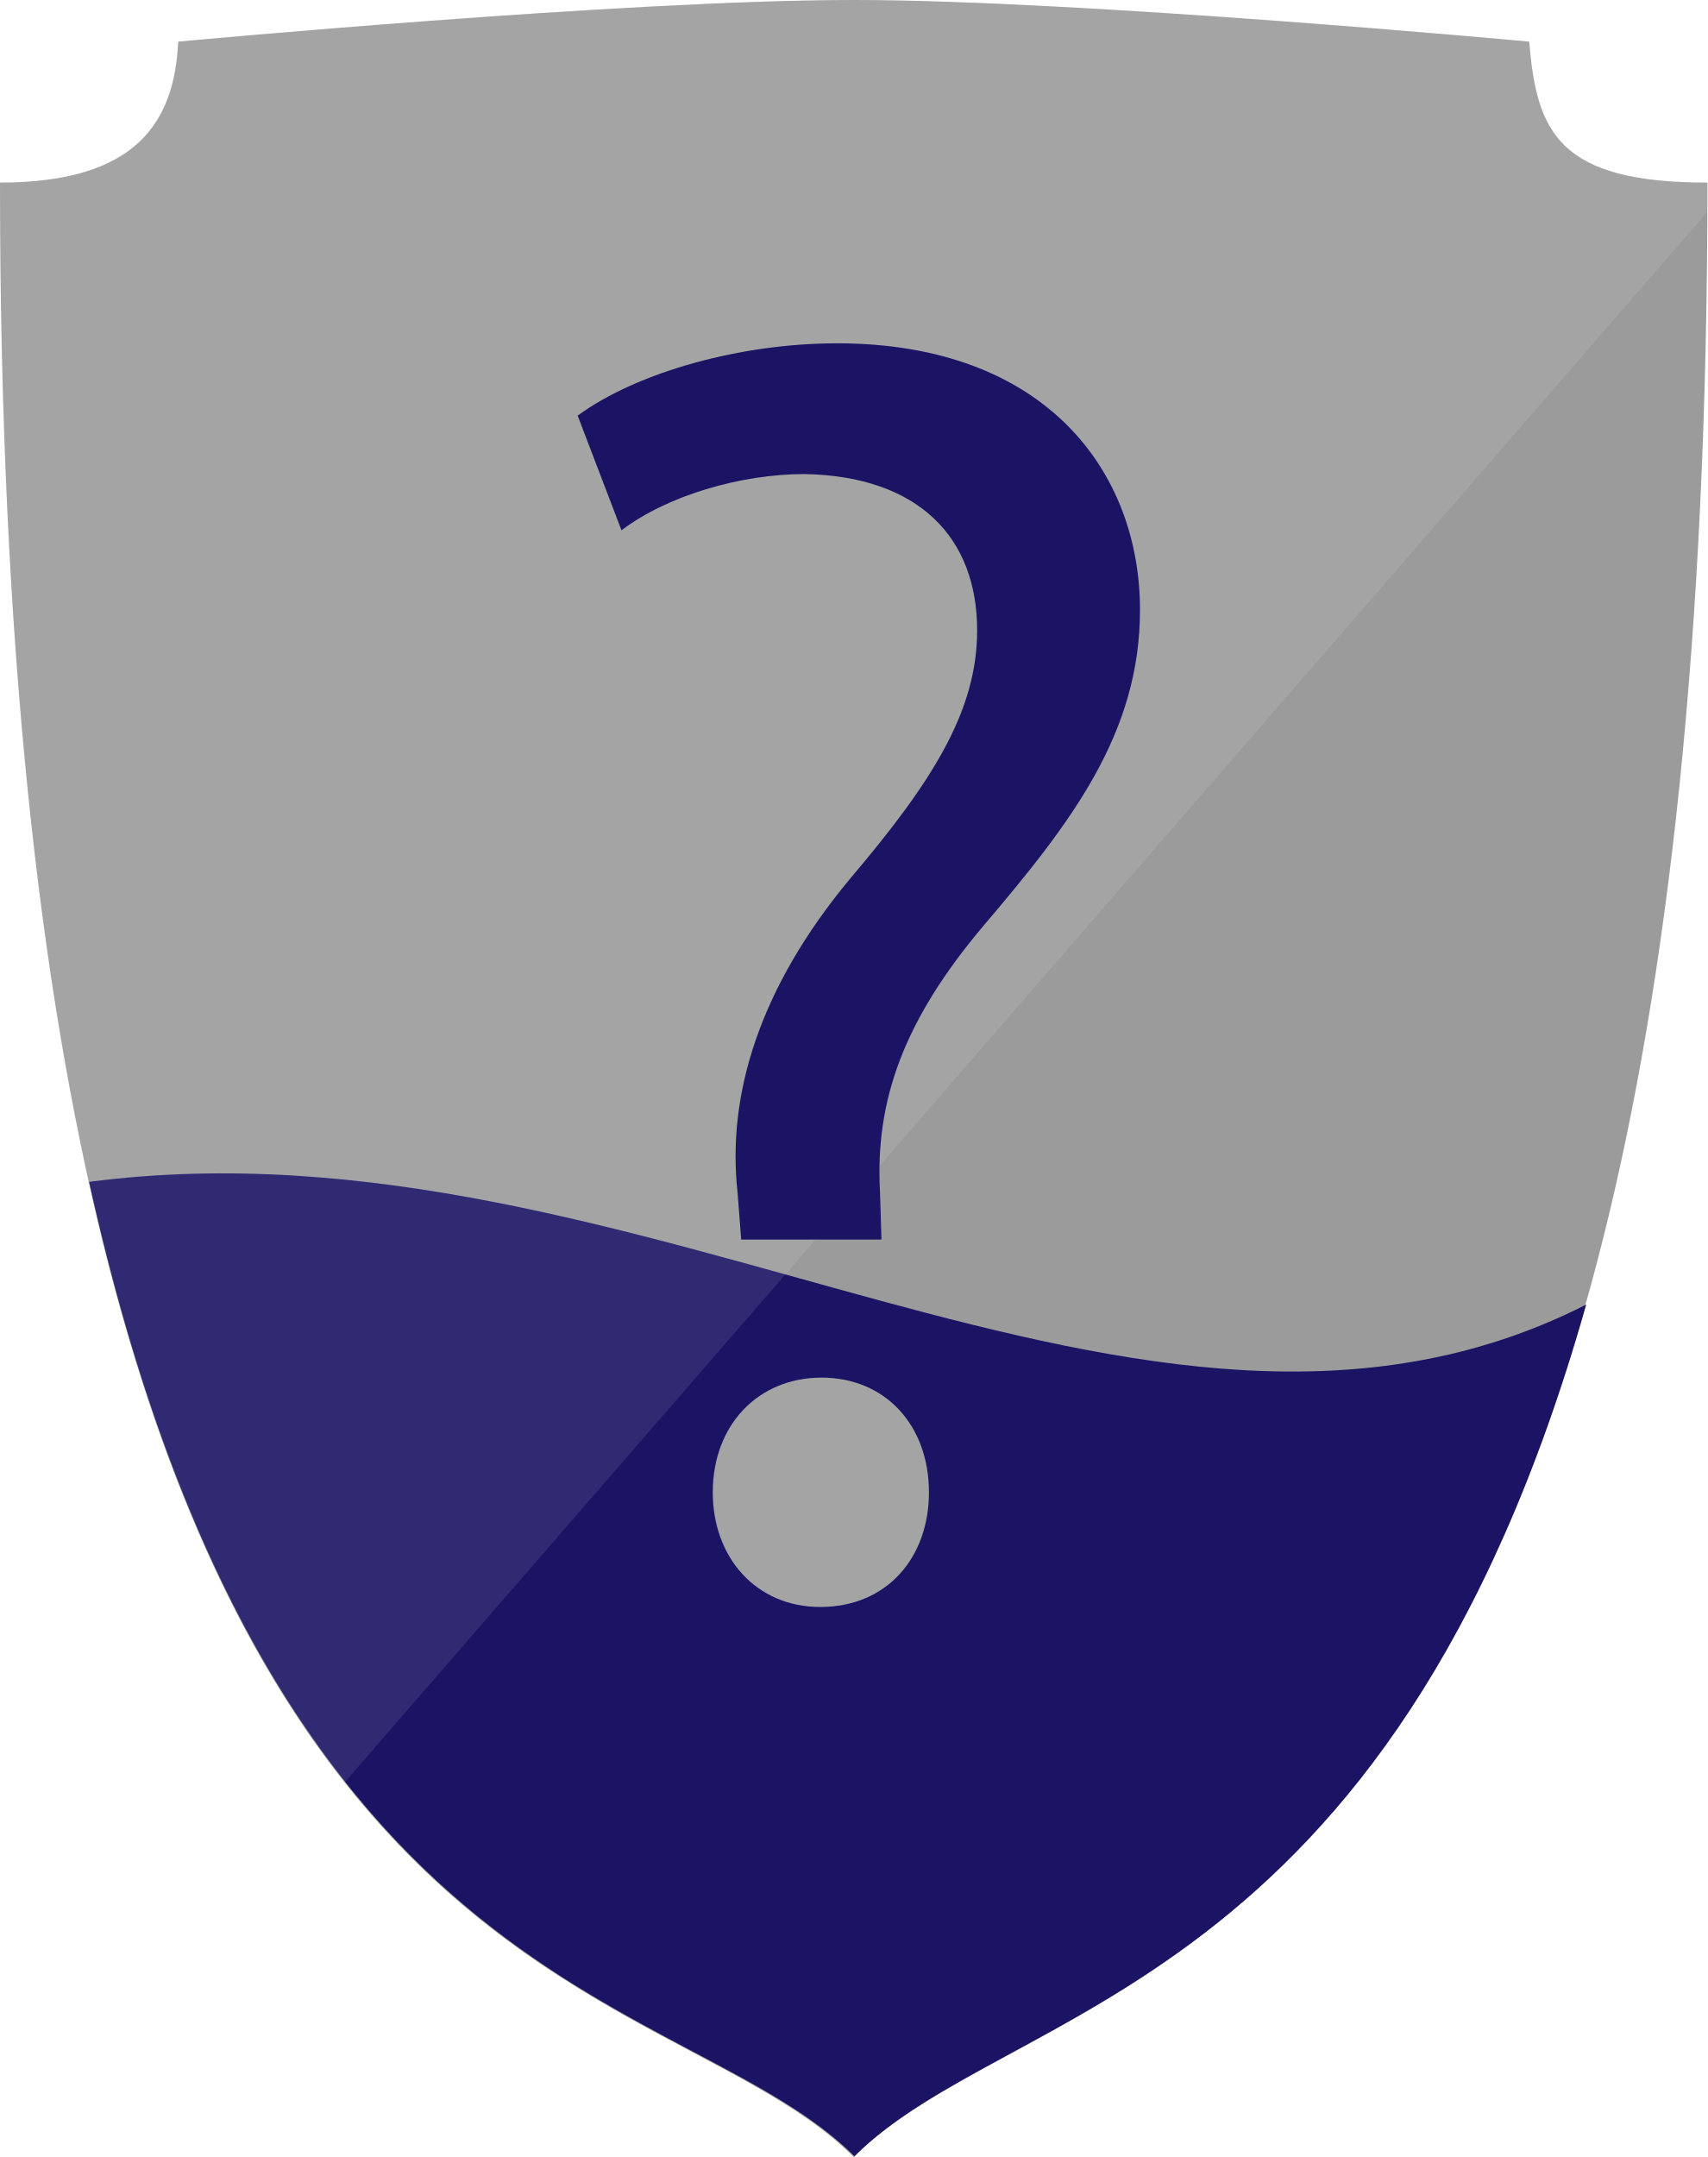
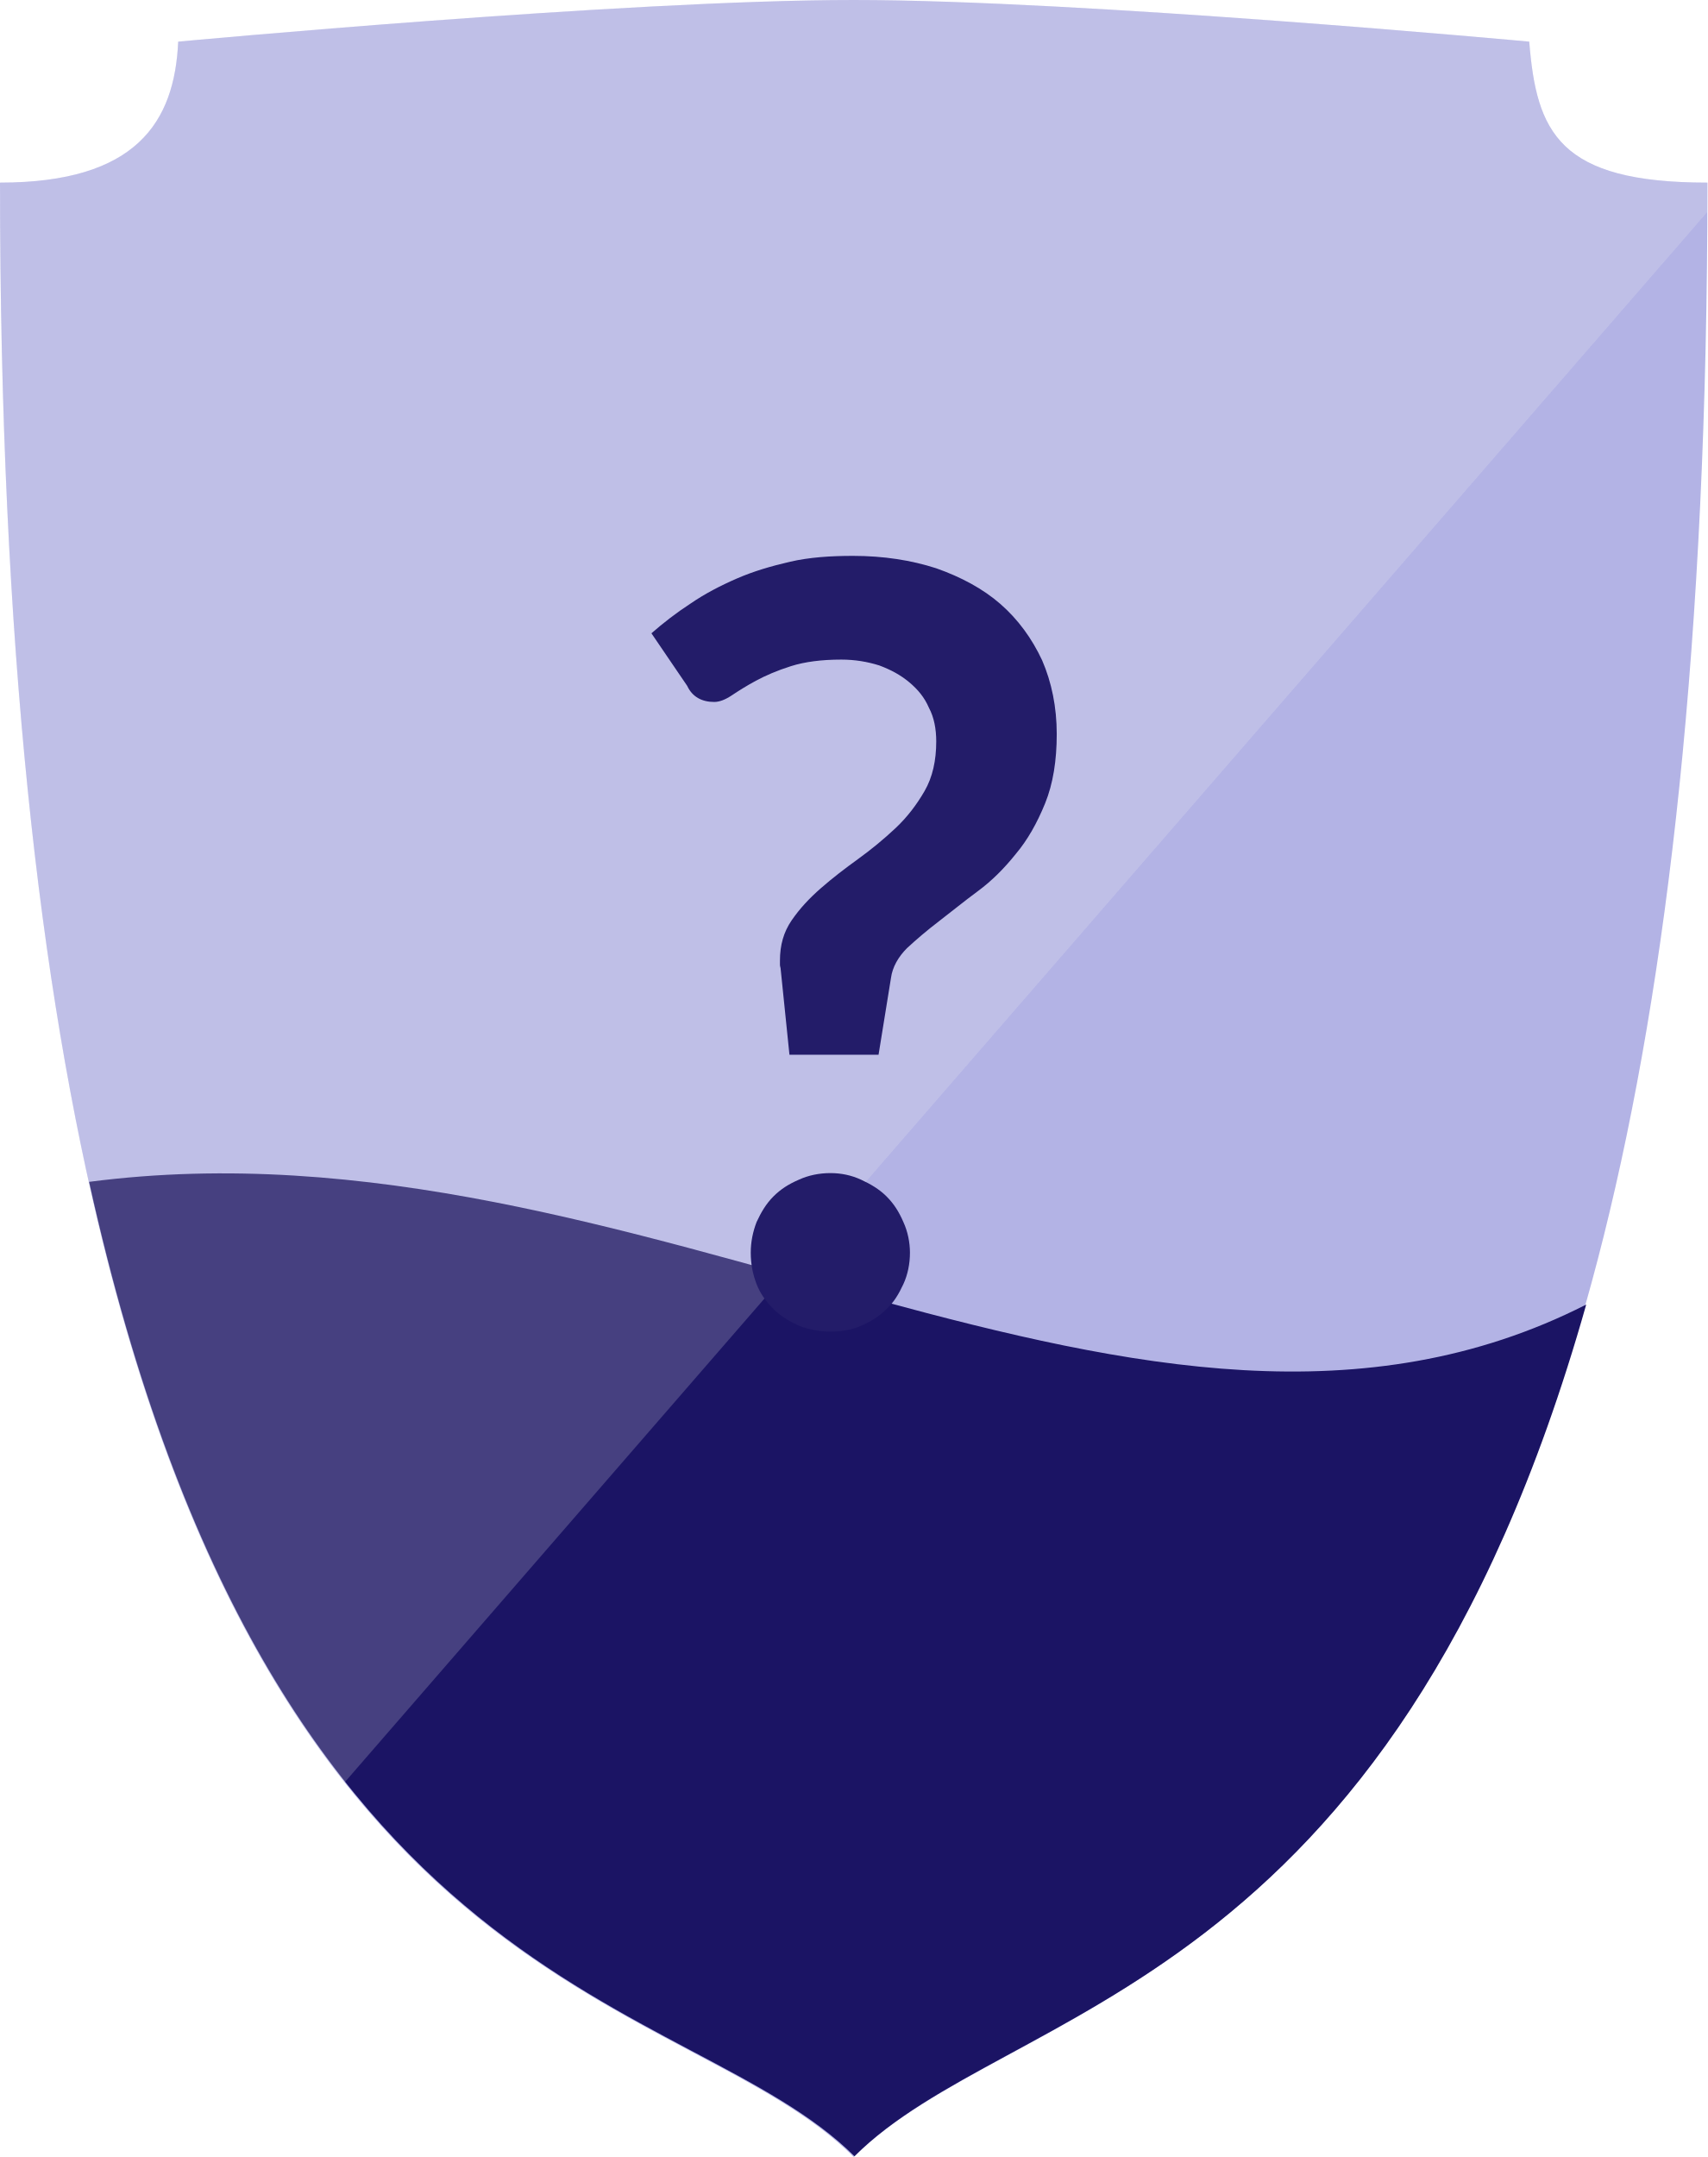
<svg xmlns="http://www.w3.org/2000/svg" version="1.1" id="Laag_1" x="0px" y="0px" viewBox="0 0 233.8 295.3" style="enable-background:new 0 0 233.8 295.3;" xml:space="preserve">
  <style type="text/css">
- 	.st0{fill:#9B9B9B;}
+ 	.st0{fill:#B3B3E5;}
	.st1{fill:#1B1464;}
- 	.st2{opacity:0.1;fill:#F2F2F2;}
- 	.st3{fill:#A4A4A4;}
+ 	.st2{opacity:0.2;fill:#F2F2F2;}
+ 	.st3{fill:#231C69;}
</style>
  <g id="XMLID_123_">
    <path id="XMLID_126_" class="st0" d="M233.8,25c0,251.3-87.9,241.3-116.9,270.3C87.3,265.7,0,278.8,0,25c18.7,0,23.9-8.3,24.4-19.3   c0,0,61.1-5.7,92.5-5.7c31,0,92.5,5.7,92.5,5.7C210.4,18.1,213.4,25,233.8,25z" />
    <path id="XMLID_125_" class="st1" d="M217.2,178.6c-60.6,30.8-129.1-26.7-205-16.8c25.1,113.1,82,110.7,104.8,133.4   C138.1,274.1,190.3,273.7,217.2,178.6z" />
    <path id="XMLID_124_" class="st2" d="M233.8,29c0-1.3,0-2.6,0-4c-20.5,0-23.4-6.9-24.4-19.3c0,0-61.5-5.7-92.5-5.7   C85.4,0,24.4,5.7,24.4,5.7C23.9,16.7,18.7,25,0,25c0,126.6,21.7,186.8,47.2,219L233.8,29z" />
-     <g id="XMLID_27_">
-       <path id="XMLID_32_" class="st1" d="M101.5,169.8l-0.5-6.5c-1.5-13.4,3-28.1,15.4-43c11.2-13.2,17.4-22.9,17.4-34    c0-12.7-8-21.1-23.6-21.4c-8.9,0-18.9,3-25.1,7.7l-6-15.7c8.2-6,22.4-9.9,35.5-9.9c28.6,0,41.5,17.6,41.5,36.5    c0,16.9-9.4,29.1-21.4,43.2c-10.9,12.9-14.9,23.9-14.2,36.5l0.2,6.5H101.5z M96,204.6c0-9.2,6.2-15.7,14.9-15.7    s14.7,6.5,14.7,15.7c0,8.7-5.7,15.4-14.9,15.4C102,220,96,213.3,96,204.6z" />
-     </g>
-     <g id="XMLID_28_">
-       <path id="XMLID_30_" class="st3" d="M97.6,204.3c0-9.2,6.2-15.7,14.9-15.7s14.7,6.5,14.7,15.7c0,8.9-5.7,15.7-14.9,15.7    C103.6,220,97.6,213.3,97.6,204.3z" />
-     </g>
+   </g>
+   <g id="XMLID_5_">
+     <path id="XMLID_6_" class="st3" d="M89.2,86.7c1.6-1.4,3.4-2.8,5.4-4.1c1.9-1.3,4-2.4,6.3-3.4c2.3-1,4.7-1.7,7.3-2.3   c2.6-0.6,5.5-0.8,8.6-0.8c4.2,0,8,0.6,11.4,1.7c3.4,1.2,6.4,2.8,8.8,4.9c2.4,2.1,4.3,4.7,5.7,7.7c1.3,3,2,6.4,2,10.1   c0,3.6-0.5,6.8-1.6,9.5c-1.1,2.7-2.4,5-4,6.9c-1.6,2-3.3,3.7-5.2,5.1c-1.9,1.4-3.6,2.8-5.3,4.1c-1.7,1.3-3.1,2.5-4.4,3.7   c-1.2,1.2-2,2.6-2.2,4.1l-1.7,10.5h-12.2l-1.2-11.7c0-0.2-0.1-0.4-0.1-0.6c0-0.2,0-0.4,0-0.6c0-2.1,0.5-3.9,1.6-5.5   c1.1-1.6,2.4-3,4-4.4c1.6-1.4,3.3-2.7,5.1-4c1.8-1.3,3.5-2.7,5.1-4.2c1.6-1.5,2.9-3.2,4-5.1c1.1-1.9,1.6-4.2,1.6-6.8   c0-1.7-0.3-3.3-1-4.6c-0.6-1.4-1.5-2.5-2.7-3.5c-1.2-1-2.5-1.7-4.1-2.3c-1.6-0.5-3.3-0.8-5.2-0.8c-2.7,0-5,0.3-6.9,0.9   c-1.9,0.6-3.5,1.3-4.8,2c-1.3,0.7-2.4,1.4-3.3,2c-0.9,0.6-1.7,0.9-2.4,0.9c-1.7,0-3-0.7-3.7-2.2L89.2,86.7z M102.8,171.5   c0-1.5,0.3-2.9,0.8-4.2c0.6-1.3,1.3-2.5,2.3-3.5c1-1,2.1-1.7,3.5-2.3c1.3-0.6,2.8-0.9,4.3-0.9c1.5,0,2.9,0.3,4.2,0.9   c1.3,0.6,2.5,1.3,3.5,2.3c1,1,1.7,2.1,2.3,3.5c0.6,1.3,0.9,2.8,0.9,4.2c0,1.5-0.3,3-0.9,4.3c-0.6,1.3-1.3,2.5-2.3,3.4   c-1,1-2.1,1.7-3.5,2.3c-1.3,0.6-2.8,0.8-4.2,0.8c-1.5,0-3-0.3-4.3-0.8c-1.3-0.6-2.5-1.3-3.5-2.3c-1-1-1.8-2.1-2.3-3.4   C103.1,174.5,102.8,173.1,102.8,171.5z" />
  </g>
</svg>
